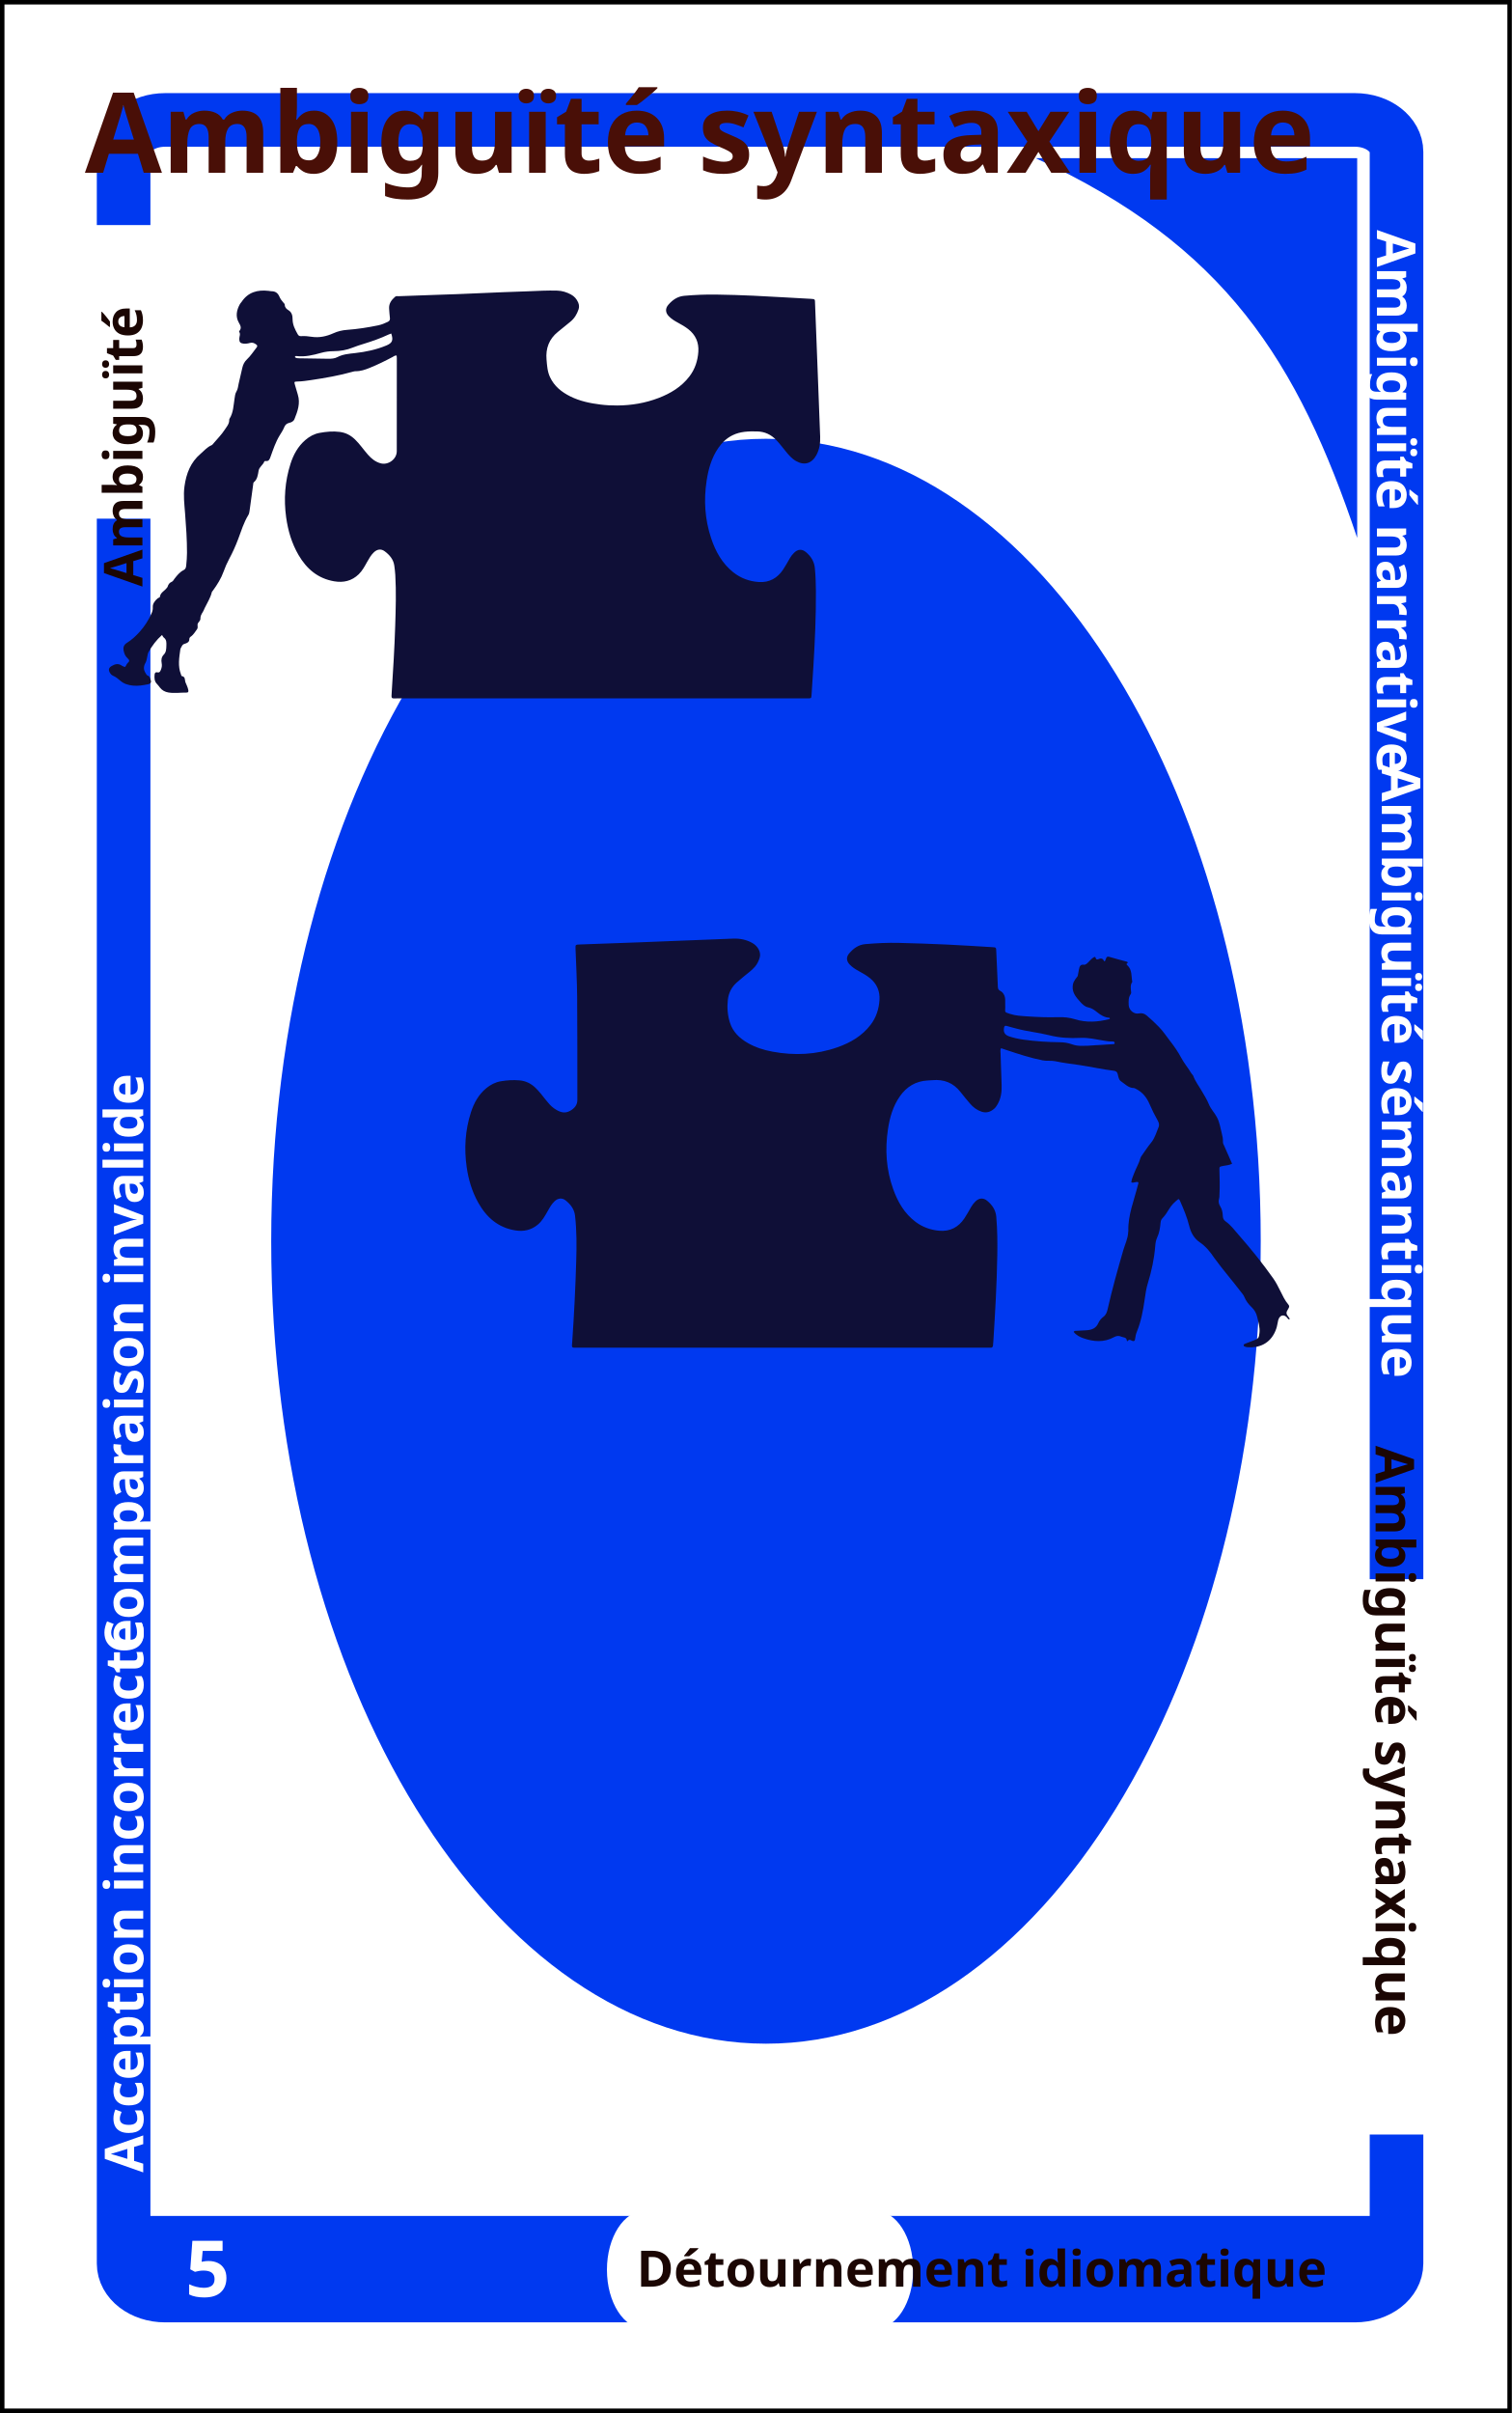
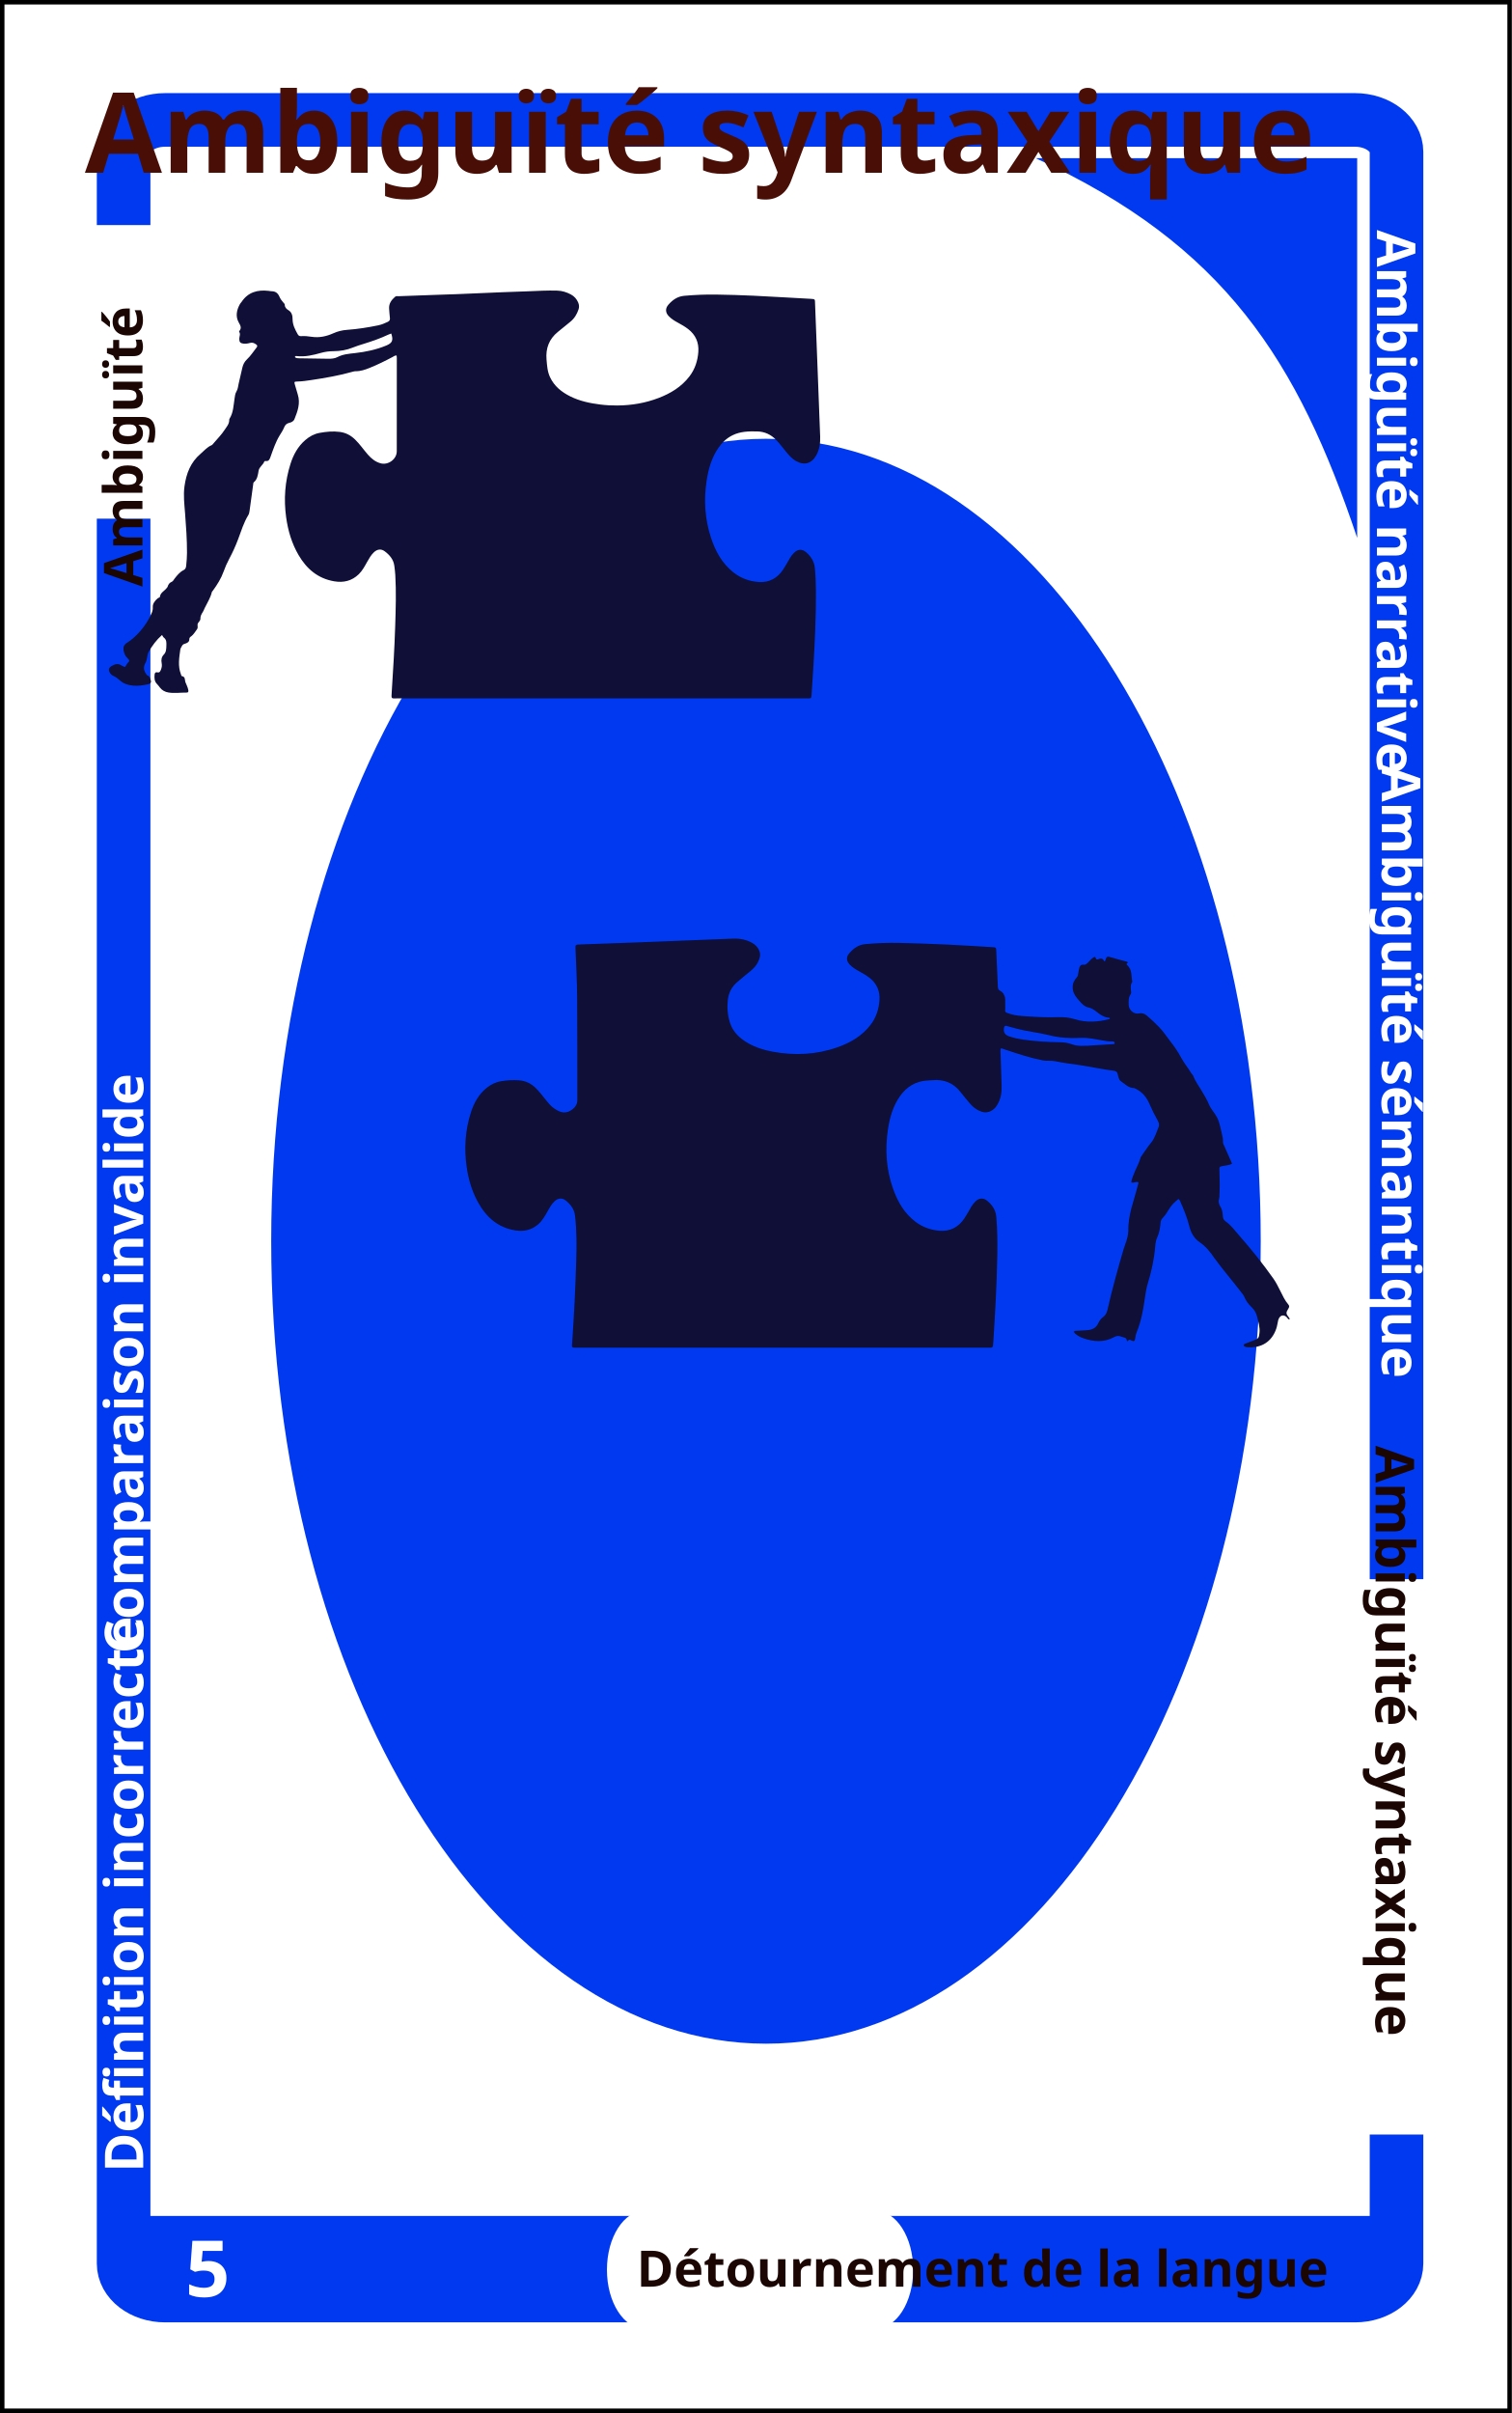
<svg xmlns="http://www.w3.org/2000/svg" height="152.428mm" id="svg6779" version="1.1" viewBox="0 0 338.5 540.1" width="95.532mm">
  <defs id="defs6781" />
  <g id="layer1" transform="translate(-190.75,-64.66936)">
    <rect height="539.1" id="rect4326-0-3-6-4-3-2-61-6-9-9-5-0-7-0-5-8-8-9-4" style="fill:#ffffff;fill-opacity:1;stroke:#000000;stroke-opacity:1" width="337.5" x="191.25" y="65.169" />
    <rect height="486.971" id="rect2985-3-0-7-7-6-9-6-2-0-3-5-4-5-0-77-3-1-3-5-5-4-3-9-7-0-1-8" rx="9.294" ry="7.161" style="fill:#ffffff;fill-opacity:1;stroke:#0039f0;stroke-width:12;stroke-miterlimit:4;stroke-dasharray:none;stroke-dashoffset:0;stroke-opacity:1" width="285.002" x="218.427" y="91.512" />
    <g id="g4435-8" transform="translate(1694.316,1481.214)">
      <ellipse cx="-1332.067" cy="-1138.72" id="oval" rx="110.776" ry="179.613" style="fill:#0039f0;fill-opacity:1;stroke:none;stroke-width:3;stroke-miterlimit:4;stroke-dasharray:none;stroke-opacity:1" />
      <path d="m -1199.695,-1381.147 v 85 c -13.254,-39.476 -29.508,-65.453 -72,-85 z" id="path9668-2-1-0-7-4-7" style="fill:#0039f0;fill-opacity:1;fill-rule:evenodd;stroke:none;stroke-width:1px;stroke-linecap:butt;stroke-linejoin:miter;stroke-opacity:1" />
    </g>
    <rect height="15" id="sfam_3_active" style="fill:#ffffff;fill-opacity:1;stroke:none;stroke-width:5.838;stroke-linecap:round;stroke-linejoin:bevel;stroke-miterlimit:4;stroke-dasharray:none;stroke-dashoffset:0;stroke-opacity:1" transform="rotate(90)" width="65.714" x="115.047" y="-225.571" />
    <text id="sfam_3" style="font-style:normal;font-variant:normal;font-weight:bold;font-stretch:normal;font-size:12px;line-height:0%;font-family:STIX;-inkscape-font-specification:'STIX, Bold';font-variant-ligatures:normal;font-variant-caps:normal;font-variant-numeric:normal;font-feature-settings:normal;text-align:end;letter-spacing:0px;word-spacing:0px;writing-mode:lr-tb;text-anchor:end;fill:#1b0603;fill-opacity:1;stroke:none" transform="rotate(-90)" x="-117.608" xml:space="preserve" y="222.637">
      <tspan id="tspan4214-27-1-2-9-7-6-4-1-1-1-3-9-59-96-1-6-2-1-8-8-2-7-4-5-4-7-3" style="font-style:normal;font-variant:normal;font-weight:bold;font-stretch:normal;font-size:12px;line-height:1.25;font-family:STIX;-inkscape-font-specification:'STIX, Bold';font-variant-ligatures:normal;font-variant-caps:normal;font-variant-numeric:normal;font-feature-settings:normal;text-align:end;writing-mode:lr-tb;text-anchor:end;fill:#1b0603;fill-opacity:1;stroke:none" x="-117.608" y="222.637">Ambiguïté</tspan>
    </text>
    <g id="illustration" transform="translate(186.6066,-39.77101)">
      <g id="707" transform="translate(-1349.837,-124.4032)">
        <path d="m 1617.824,497.223 c -0.828,0.636 -1.585,1.379 -2.119,2.298 -0.42,0.723 -0.886,1.402 -1.458,2.003 -0.272,0.287 -0.379,0.59 -0.413,0.971 -0.103,1.157 -0.273,2.297 -0.778,3.371 -0.282,0.6 -0.369,1.27 -0.423,1.935 -0.226,2.823 -0.824,5.582 -1.654,8.273 -0.366,1.186 -0.528,2.355 -0.701,3.566 -0.351,2.453 -0.79,4.911 -1.736,7.231 -0.228,0.559 -0.356,1.137 -0.427,1.732 -0.047,0.399 -0.263,0.498 -0.625,0.361 -0.338,-0.128 -0.683,-0.479 -1.01,0.037 -0.047,0.074 -0.199,0.013 -0.206,-0.099 -0.057,-0.808 -0.789,-0.663 -1.252,-0.881 -0.544,-0.256 -1.074,-0.185 -1.611,0.11 -2.228,1.225 -4.53,1.055 -6.831,0.262 -0.84,-0.289 -1.643,-0.7 -2.207,-1.429 0.15,-0.299 0.402,-0.236 0.624,-0.248 0.761,-0.043 1.523,-0.073 2.284,-0.125 1.143,-0.078 2.109,-0.429 2.611,-1.595 0.249,-0.579 0.651,-1.051 1.179,-1.445 0.546,-0.408 0.767,-1.048 0.918,-1.715 1.003,-4.43 2.229,-8.802 3.494,-13.163 0.386,-1.332 1.034,-2.593 1.094,-4.014 0.01,-0.099 0.041,-0.198 0.038,-0.296 -0.105,-3.557 1.28,-6.804 2.111,-10.167 0.055,-0.224 0.17,-0.434 0.133,-0.717 -0.495,-0.258 -1.002,0.229 -1.584,0.018 0.075,-0.718 0.379,-1.373 0.631,-2.033 0.436,-1.143 1.082,-2.2 1.41,-3.391 0.052,-0.187 0.16,-0.367 0.273,-0.528 0.707,-0.999 1.377,-2.03 2.149,-2.976 0.844,-1.034 1.155,-2.298 1.661,-3.477 0.195,-0.455 0.06,-0.972 -0.203,-1.433 -0.686,-1.206 -1.3,-2.442 -1.849,-3.724 -0.603,-1.409 -1.545,-2.616 -2.972,-3.339 -0.176,-0.089 -0.364,-0.216 -0.548,-0.22 -1.206,-0.022 -1.958,-0.903 -2.85,-1.502 -0.534,-0.358 -0.586,-1.022 -0.733,-1.59 -0.124,-0.479 -0.349,-0.705 -0.862,-0.769 -2.567,-0.317 -5.094,-0.891 -7.649,-1.272 -1.834,-0.274 -3.675,-0.472 -5.493,-0.867 -0.894,-0.194 -1.844,-0.005 -2.768,-0.185 -2.808,-0.546 -5.511,-1.446 -8.216,-2.347 -0.372,-0.124 -0.744,-0.249 -1.146,-0.384 -0.212,0.408 -0.119,0.775 -0.109,1.119 0.072,2.386 0.16,4.772 0.24,7.158 0.049,1.479 -0.131,2.911 -0.877,4.227 -0.214,0.378 -0.45,0.744 -0.774,1.03 -0.822,0.723 -1.731,1.041 -2.84,0.675 -1.05,-0.346 -1.873,-0.987 -2.575,-1.798 -0.738,-0.852 -1.451,-1.726 -2.146,-2.613 -1.613,-2.059 -3.729,-2.883 -6.302,-2.635 -0.363,0.035 -0.728,0.045 -1.092,0.066 -2.637,0.15 -4.657,1.389 -6.158,3.519 -1.567,2.224 -2.289,4.767 -2.687,7.412 -0.682,4.536 -0.391,9.004 1.158,13.341 1.029,2.882 2.517,5.486 5.027,7.369 1.579,1.185 3.389,1.83 5.335,1.991 2.384,0.197 4.263,-0.778 5.587,-2.763 0.551,-0.826 1.03,-1.701 1.524,-2.564 0.267,-0.466 0.594,-0.881 0.977,-1.25 0.798,-0.769 1.752,-0.843 2.598,-0.143 1.13,0.935 1.918,2.06 2.051,3.606 0.244,2.845 0.27,5.69 0.225,8.543 -0.052,3.316 -0.178,6.628 -0.339,9.939 -0.149,3.079 -0.351,6.156 -0.533,9.234 -0.02,0.331 -0.069,0.66 -0.08,0.991 -0.013,0.401 -0.174,0.617 -0.605,0.585 -0.231,-0.017 -0.464,-7.3e-4 -0.696,-7.3e-4 -30.516,7e-5 -61.033,7.3e-4 -91.549,-0.002 -1.651,-2e-4 -1.471,0.163 -1.361,-1.429 0.413,-5.987 0.713,-11.98 0.887,-17.978 0.098,-3.38 0.123,-6.76 -0.263,-10.132 -0.169,-1.474 -0.983,-2.509 -2.055,-3.386 -0.818,-0.67 -1.744,-0.585 -2.521,0.139 -0.665,0.62 -1.093,1.408 -1.535,2.188 -0.636,1.124 -1.25,2.263 -2.286,3.102 -1.462,1.183 -3.116,1.537 -4.945,1.248 -3.887,-0.616 -6.506,-2.929 -8.357,-6.255 -1.371,-2.464 -2.164,-5.125 -2.562,-7.903 -0.597,-4.162 -0.343,-8.273 0.954,-12.285 0.671,-2.076 1.699,-3.961 3.422,-5.383 0.961,-0.793 2.042,-1.352 3.283,-1.562 1.377,-0.234 2.76,-0.32 4.158,-0.2 1.383,0.119 2.541,0.682 3.54,1.625 0.873,0.824 1.583,1.785 2.329,2.716 0.562,0.701 1.127,1.405 1.867,1.919 1.098,0.762 2.274,1.316 3.603,0.559 0.929,-0.53 1.621,-1.258 1.62,-2.432 -0.01,-7.728 0.018,-15.457 -0.045,-23.185 -0.029,-3.546 -0.237,-7.09 -0.36,-10.634 -0.033,-0.944 -0.026,-0.948 0.963,-0.984 4.307,-0.156 8.614,-0.3 12.921,-0.466 7.12,-0.274 14.24,-0.568 21.36,-0.84 1.514,-0.058 2.971,0.209 4.313,0.958 1.306,0.73 2.026,2.099 1.674,3.295 -0.215,0.731 -0.546,1.418 -1.049,2.014 -0.734,0.871 -1.678,1.498 -2.533,2.228 -0.504,0.43 -1.019,0.848 -1.514,1.287 -1.164,1.032 -1.851,2.319 -2.03,3.87 -0.201,1.737 -0.065,3.462 0.451,5.116 0.655,2.099 2.156,3.529 4.028,4.602 1.718,0.985 3.578,1.569 5.511,1.927 4.919,0.911 9.779,0.692 14.517,-0.968 2.918,-1.022 5.536,-2.533 7.466,-5.059 1.256,-1.645 1.843,-3.537 1.975,-5.538 0.129,-1.946 -0.574,-3.636 -2.148,-4.899 -0.755,-0.606 -1.586,-1.084 -2.432,-1.541 -0.762,-0.412 -1.494,-0.863 -2.094,-1.498 -0.75,-0.793 -0.811,-1.675 -0.105,-2.496 0.95,-1.105 2.046,-1.931 3.6,-2.069 2.514,-0.224 5.03,-0.337 7.549,-0.277 3.546,0.084 7.091,0.206 10.634,0.369 3.444,0.159 6.885,0.388 10.326,0.592 0.775,0.046 0.779,0.058 0.817,0.898 0.117,2.584 0.23,5.169 0.347,7.753 0.021,0.47 -0.018,0.841 0.596,1.159 0.629,0.325 1.032,1.095 1.055,1.914 0.016,0.596 0.017,1.193 0.012,1.789 -0.01,1.103 -0.218,0.987 1.042,1.411 1.245,0.419 2.54,0.472 3.827,0.559 2.316,0.157 4.636,0.258 6.96,0.18 1.296,-0.044 2.566,0.086 3.826,0.478 2.543,0.791 5.107,0.602 7.656,-0.043 0.047,-0.012 0.077,-0.089 0.115,-0.136 -0.028,-0.054 -0.053,-0.154 -0.084,-0.156 -1.076,-0.068 -1.943,-0.58 -2.754,-1.244 -0.611,-0.501 -1.238,-0.939 -2.069,-1.106 -0.674,-0.135 -1.232,-0.662 -1.689,-1.173 -0.875,-0.98 -1.796,-1.963 -1.734,-3.436 0.034,-0.806 0.221,-1.242 1.086,-2.325 0.075,-0.093 0.078,-0.248 0.103,-0.376 0.076,-0.39 0.135,-0.784 0.22,-1.172 0.13,-0.591 0.241,-1.156 1.107,-1.048 0.436,0.054 0.766,-0.344 1.076,-0.648 0.354,-0.348 0.665,-0.746 1.105,-0.995 0.166,-0.094 0.37,-0.22 0.444,0.108 0.096,0.426 0.397,0.412 0.686,0.274 0.603,-0.288 0.995,-0.071 1.225,0.494 0.119,-0.058 0.211,-0.073 0.226,-0.115 0.381,-1.078 0.373,-1.06 1.487,-0.721 0.951,0.29 1.917,0.528 2.875,0.794 0.252,0.07 0.529,0.085 0.73,0.294 -0.086,0.202 -0.535,0.282 -0.135,0.64 1.117,1.001 0.866,2.437 1.113,3.714 -0.527,0.754 -0.31,1.582 -0.248,2.397 0.01,0.12 -0.051,0.266 -0.123,0.368 -0.522,0.735 -0.458,1.58 -0.434,2.403 0.034,1.154 1.173,2.126 2.279,1.896 0.701,-0.146 1.253,0.044 1.75,0.457 0.941,0.782 1.818,1.63 2.682,2.503 0.989,1.001 1.743,2.164 2.589,3.253 0.906,1.166 1.764,2.397 2.462,3.717 0.651,1.231 1.571,2.287 2.274,3.484 0.116,0.198 0.341,0.345 0.416,0.552 0.458,1.254 1.283,2.305 1.938,3.444 0.543,0.945 1.144,1.867 1.544,2.873 0.446,1.124 1.313,1.957 1.859,3.019 0.581,1.129 0.736,2.326 1.041,3.501 0.164,0.633 0.306,1.29 0.269,1.963 -0.019,0.343 0.18,0.632 0.312,0.933 0.571,1.303 1.146,2.604 1.735,3.94 -0.676,0.363 -1.382,0.363 -2.05,0.503 -0.79,0.165 -0.804,0.159 -0.784,0.953 0.045,1.791 0.118,3.581 0.013,5.372 -0.019,0.331 0,0.677 -0.092,0.988 -0.195,0.657 -0.074,1.205 0.293,1.785 0.394,0.622 0.515,1.368 0.543,2.098 0.02,0.515 0.203,0.911 0.6,1.188 1.189,0.829 2.034,1.992 2.967,3.06 2.729,3.123 5.343,6.339 7.735,9.732 0.616,0.873 1.085,1.816 1.559,2.766 0.532,1.065 1.03,2.157 1.817,3.074 0.221,0.257 0.245,0.505 0.056,0.81 -0.648,1.049 -0.63,1.215 0.113,2.152 0.081,0.102 0.184,0.198 0.053,0.386 -0.316,-0.035 -0.419,-0.35 -0.617,-0.535 -0.62,-0.578 -1.29,-0.478 -1.716,0.268 -0.15,0.264 -0.202,0.555 -0.249,0.853 -0.109,0.689 -0.279,1.362 -0.554,2.008 -1.229,2.874 -3.705,3.813 -6.244,3.606 -0.163,-0.013 -0.33,-0.045 -0.483,-0.101 -0.149,-0.054 -0.34,-0.101 -0.368,-0.293 -0.037,-0.254 0.167,-0.324 0.354,-0.395 0.681,-0.26 1.363,-0.516 2.042,-0.782 0.96,-0.377 1.027,-0.6 1.14,-1.605 0.142,-1.259 -0.234,-2.416 -0.507,-3.595 -0.196,-0.852 -0.613,-1.592 -1.267,-2.21 -0.675,-0.638 -1.24,-1.362 -1.599,-2.25 -0.181,-0.449 -0.536,-0.833 -0.836,-1.229 -1.864,-2.458 -3.907,-4.775 -5.719,-7.273 -0.058,-0.081 -0.126,-0.155 -0.181,-0.238 -0.899,-1.35 -1.888,-2.579 -3.269,-3.522 -1.222,-0.835 -1.962,-2.09 -2.329,-3.587 -0.474,-1.933 -1.245,-3.774 -2.047,-5.596 -0.077,-0.175 -0.138,-0.371 -0.387,-0.485 z m -18.64,-34.423 c 0.327,-0.018 0.691,-0.038 1.054,-0.06 0.992,-0.06 1.984,-0.118 2.975,-0.187 0.147,-0.01 0.36,0.008 0.338,-0.239 -0.015,-0.17 -0.095,-0.319 -0.292,-0.343 -0.131,-0.016 -0.264,-0.02 -0.396,-0.016 -0.6,0.018 -1.182,-0.093 -1.772,-0.19 -1.729,-0.284 -3.449,-0.706 -5.216,-0.615 -2.362,0.121 -4.683,-0.009 -6.993,-0.594 -2.404,-0.609 -4.895,-0.824 -7.294,-1.48 -0.734,-0.201 -1.476,-0.376 -2.204,-0.596 -0.399,-0.121 -0.528,0.028 -0.6,0.396 -0.185,0.957 0.142,1.596 1.11,1.926 1.034,0.352 2.103,0.583 3.187,0.736 2.725,0.385 5.465,0.561 8.216,0.587 0.932,0.009 1.844,0.159 2.727,0.475 0.66,0.237 1.344,0.336 2.047,0.337 1.028,10e-4 2.053,-0.032 3.113,-0.138 z" id="path15400" style="fill:#0f0f37;fill-opacity:1" />
        <path d="m 1442.777,308.418 c -0.429,-0.028 -0.651,0.201 -0.905,0.336 -1.67,0.886 -3.365,1.722 -5.119,2.429 -1.016,0.41 -2.049,0.771 -3.172,0.751 -0.194,-0.004 -0.395,0.048 -0.584,0.101 -3.065,0.869 -6.196,1.407 -9.34,1.878 -1.016,0.152 -2.032,0.302 -3.063,0.328 -0.776,0.019 -0.777,0.041 -0.551,0.826 0.202,0.7 0.398,1.402 0.615,2.098 0.605,1.947 -0.03,3.723 -0.749,5.486 -0.209,0.511 -0.677,0.727 -1.168,0.84 -0.577,0.133 -0.925,0.467 -1.135,1 -0.257,0.651 -0.654,1.227 -1.016,1.821 -0.906,1.483 -1.44,3.127 -2.026,4.746 -0.199,0.549 -0.362,1.1 -1.135,0.97 -0.083,-0.014 -0.244,0.037 -0.263,0.094 -0.266,0.793 -1.131,1.19 -1.288,2.087 -0.162,0.926 -0.252,1.922 -1.087,2.593 -0.101,0.081 -0.101,0.304 -0.123,0.464 -0.273,1.967 -0.542,3.935 -0.809,5.904 -0.045,0.332 -0.103,0.666 -0.276,0.95 -1.026,1.686 -1.598,3.563 -2.28,5.393 -0.569,1.524 -1.24,2.996 -2.01,4.431 -0.484,0.902 -0.9,1.852 -1.243,2.817 -0.561,1.579 -1.444,2.963 -2.416,4.303 -0.078,0.107 -0.2,0.204 -0.227,0.323 -0.301,1.294 -1.039,2.388 -1.601,3.563 -0.141,0.296 -0.237,0.61 -0.422,0.892 -0.291,0.442 -0.554,0.911 -0.534,1.466 0.018,0.53 -0.499,0.781 -0.615,1.174 -0.103,0.352 0.15,0.778 -0.142,1.2 -0.343,0.495 -0.808,1.21 -1.245,1.539 -0.262,0.197 -0.5,0.318 -0.486,0.753 0.018,0.578 -0.549,0.836 -0.978,0.951 -0.384,0.103 -0.563,0.28 -0.709,0.582 -0.115,0.238 -0.288,0.472 -0.323,0.723 -0.254,1.836 -0.576,3.678 0.126,5.493 0.059,0.153 0.105,0.424 0.189,0.437 0.89,0.141 0.637,0.922 0.856,1.442 0.227,0.539 0.485,1.054 0.608,1.64 0.081,0.389 0.027,0.627 -0.355,0.622 -1.358,-0.015 -2.72,0.202 -4.073,-0.017 -0.774,-0.125 -1.441,-0.483 -1.931,-1.123 -0.202,-0.263 -0.395,-0.537 -0.629,-0.77 -0.61,-0.608 -0.623,-1.354 -0.548,-2.131 0.035,-0.364 0.228,-0.578 0.586,-0.493 0.549,0.131 0.68,-0.218 0.836,-0.606 0.19,-0.472 0.263,-0.931 0.162,-1.448 -0.137,-0.701 -0.065,-1.367 0.494,-1.934 0.525,-0.533 0.535,-1.264 0.557,-1.963 0.02,-0.662 0.075,-1.334 -0.557,-1.814 -0.173,-0.131 -0.264,-0.372 -0.415,-0.597 -1.255,1.106 -2.213,2.408 -3.02,3.824 -0.159,0.278 -0.187,0.632 -0.272,0.951 -0.127,0.48 -0.153,1.017 -0.395,1.429 -0.484,0.826 -0.496,1.57 0.024,2.366 0.128,0.196 0.21,0.434 0.439,0.505 0.374,0.116 0.462,0.411 0.594,0.725 0.315,0.748 0.2,1.101 -0.59,1.254 -1.072,0.208 -2.157,0.392 -3.26,0.283 -1.074,-0.106 -2.073,-0.389 -2.909,-1.139 -0.466,-0.418 -0.966,-0.808 -1.555,-1.062 -0.346,-0.149 -0.594,-0.421 -0.77,-0.751 -0.329,-0.619 -0.197,-1.054 0.397,-1.413 0.753,-0.456 1.505,-0.676 2.31,-0.11 0.186,0.131 0.418,0.198 0.66,0.308 0.33,-0.167 0.333,-0.589 0.605,-0.838 0.511,-0.466 0.517,-0.672 0.01,-1.135 -0.501,-0.458 -0.717,-1.002 -0.852,-1.633 -0.165,-0.772 0.023,-1.363 0.711,-1.791 1.106,-0.687 2.04,-1.557 2.912,-2.533 1.099,-1.23 1.959,-2.583 2.614,-4.081 0.191,-0.437 0.312,-0.843 0.279,-1.385 -0.048,-0.786 0.497,-1.473 1.127,-2 0.148,-0.124 0.445,-0.112 0.47,-0.327 0.11,-0.927 0.968,-1.259 1.457,-1.881 0.102,-0.129 0.236,-0.235 0.279,-0.399 0.135,-0.511 0.428,-0.866 0.927,-1.077 0.279,-0.118 0.399,-0.423 0.582,-0.657 0.587,-0.755 1.188,-1.523 2.065,-1.958 0.486,-0.241 0.536,-0.662 0.578,-1.071 0.094,-0.923 0.17,-1.852 0.173,-2.778 0.01,-2.953 -0.201,-5.898 -0.428,-8.841 -0.155,-2.014 -0.414,-4.019 -0.134,-6.051 0.394,-2.85 1.355,-5.387 3.62,-7.302 0.781,-0.66 1.432,-1.474 2.413,-1.889 0.226,-0.096 0.395,-0.347 0.566,-0.548 0.814,-0.957 1.716,-1.859 2.391,-2.907 0.422,-0.655 1.033,-1.291 1.026,-2.178 0,-0.097 0.01,-0.212 0.053,-0.289 0.888,-1.382 0.897,-2.988 1.141,-4.529 0.088,-0.557 0.122,-1.095 0.434,-1.603 0.332,-0.541 0.353,-1.201 0.501,-1.81 0.282,-1.159 0.548,-2.322 0.808,-3.486 0.163,-0.733 0.484,-1.369 1.037,-1.885 0.831,-0.775 1.431,-1.737 2.13,-2.619 0.238,-0.301 0.248,-0.487 -0.078,-0.72 -0.424,-0.303 -0.832,-0.492 -1.382,-0.334 -0.473,0.136 -0.974,0.213 -1.476,0.151 -0.69,-0.086 -0.911,-0.347 -0.917,-1.049 -0.01,-0.534 0.359,-1.076 -0.035,-1.605 -0.022,-0.03 0.02,-0.133 0.058,-0.179 0.555,-0.67 0.257,-1.203 -0.125,-1.87 -0.797,-1.393 -0.486,-2.811 0.251,-4.156 0.094,-0.172 0.253,-0.308 0.363,-0.473 1.46,-2.198 3.587,-2.761 6.06,-2.474 0.23,0.027 0.46,0.084 0.69,0.085 0.874,0.004 1.409,0.449 1.737,1.232 0.192,0.46 0.497,0.86 0.821,1.24 0.15,0.176 0.36,0.33 0.367,0.575 0.017,0.61 0.381,0.92 0.864,1.223 0.713,0.448 0.887,1.204 0.886,1.996 0,1.244 0.555,2.292 1.133,3.336 0.168,0.303 0.377,0.479 0.775,0.448 0.795,-0.061 1.59,0.025 2.378,0.145 1.699,0.26 3.317,-0.102 4.842,-0.79 0.993,-0.448 2.004,-0.685 3.064,-0.762 2.352,-0.171 4.674,-0.535 6.981,-1.014 0.753,-0.156 1.452,-0.447 2.142,-0.78 0.388,-0.188 0.528,-0.437 0.477,-0.862 -0.083,-0.691 -0.129,-1.386 -0.18,-2.08 -0.084,-1.151 0.529,-1.961 1.335,-2.666 0.249,-0.218 0.574,-0.123 0.863,-0.134 2.749,-0.107 5.499,-0.198 8.249,-0.298 3.147,-0.114 6.295,-0.192 9.439,-0.36 3.74,-0.2 7.483,-0.285 11.224,-0.439 2.183,-0.09 4.366,-0.214 6.552,-0.149 1.077,0.032 2.083,0.347 3.035,0.855 0.766,0.409 1.298,1.011 1.635,1.803 0.217,0.51 0.256,1.023 0.079,1.551 -0.365,1.092 -0.941,2.04 -1.85,2.771 -0.929,0.748 -1.85,1.508 -2.777,2.259 -1.966,1.591 -2.751,3.684 -2.54,6.157 0.115,1.347 0.188,2.705 0.784,3.973 0.953,2.029 2.579,3.325 4.52,4.296 2.134,1.068 4.433,1.54 6.778,1.834 1.251,0.157 2.505,0.219 3.767,0.211 3.181,-0.022 6.275,-0.542 9.24,-1.679 2.693,-1.033 5.115,-2.487 6.915,-4.838 1.258,-1.644 1.851,-3.525 1.988,-5.53 0.139,-2.036 -0.606,-3.762 -2.261,-5.045 -0.712,-0.551 -1.485,-0.998 -2.273,-1.423 -0.762,-0.411 -1.497,-0.856 -2.101,-1.488 -0.763,-0.798 -0.795,-1.742 -0.055,-2.578 0.948,-1.069 2.037,-1.841 3.547,-1.973 2.381,-0.207 4.764,-0.311 7.15,-0.274 2.784,0.044 5.568,0.123 8.349,0.255 4.271,0.203 8.538,0.473 12.808,0.697 1.04,0.055 0.935,0.121 0.969,1.04 0.19,5.232 0.403,10.464 0.606,15.695 0.182,4.703 0.366,9.406 0.537,14.11 0.052,1.444 -0.148,2.842 -0.851,4.137 -1.035,1.907 -2.721,2.393 -4.599,1.302 -0.936,-0.544 -1.62,-1.359 -2.29,-2.185 -0.689,-0.849 -1.35,-1.719 -2.11,-2.511 -1.163,-1.213 -2.568,-1.863 -4.236,-1.905 -1.894,-0.048 -3.778,-0.011 -5.539,0.859 -1.317,0.65 -2.334,1.622 -3.157,2.812 -1.527,2.208 -2.234,4.718 -2.636,7.328 -0.672,4.364 -0.4,8.67 0.995,12.867 0.986,2.967 2.454,5.658 4.958,7.654 1.686,1.344 3.647,2.058 5.771,2.188 2.301,0.141 4.114,-0.863 5.39,-2.777 0.551,-0.826 1.03,-1.701 1.524,-2.564 0.25,-0.437 0.558,-0.824 0.91,-1.176 0.872,-0.875 1.809,-0.934 2.738,-0.136 1.09,0.938 1.808,2.068 1.948,3.563 0.158,1.687 0.22,3.374 0.232,5.064 0.039,5.672 -0.233,11.334 -0.57,16.993 -0.126,2.118 -0.264,4.234 -0.411,6.351 -0.049,0.698 -0.069,0.7 -0.749,0.723 -0.265,0.009 -0.531,0.002 -0.796,0.002 -30.349,5e-5 -60.699,10e-4 -91.048,-0.004 -1.585,-2.9e-4 -1.507,0.256 -1.394,-1.497 0.314,-4.896 0.617,-9.792 0.771,-14.696 0.119,-3.81 0.247,-7.622 0.021,-11.433 -0.041,-0.694 -0.127,-1.386 -0.221,-2.075 -0.195,-1.415 -1.065,-2.41 -2.147,-3.219 -0.812,-0.607 -1.683,-0.482 -2.437,0.237 -0.631,0.603 -1.056,1.354 -1.48,2.107 -0.553,0.982 -1.073,1.99 -1.893,2.788 -1.55,1.507 -3.414,1.944 -5.505,1.586 -3.638,-0.622 -6.16,-2.766 -7.969,-5.864 -1.527,-2.615 -2.37,-5.466 -2.784,-8.445 -0.565,-4.063 -0.276,-8.072 0.973,-11.986 0.653,-2.047 1.663,-3.901 3.327,-5.331 0.921,-0.791 1.962,-1.369 3.162,-1.589 1.502,-0.275 3.011,-0.423 4.548,-0.223 1.344,0.175 2.448,0.76 3.407,1.687 1.078,1.042 1.91,2.291 2.896,3.41 0.781,0.886 1.667,1.608 2.835,1.93 1.702,0.469 3.616,-0.923 3.619,-2.691 0.013,-6.965 0.01,-13.931 0.01,-20.896 0,-0.163 -0.024,-0.326 -0.041,-0.544 z m -1.2,-4.924 c -0.241,0.09 -0.43,0.146 -0.606,0.229 -1.801,0.849 -3.672,1.505 -5.573,2.089 -0.822,0.252 -1.646,0.51 -2.442,0.832 -1.374,0.556 -2.801,0.795 -4.268,0.802 -0.969,0.004 -1.913,0.122 -2.843,0.385 -1.79,0.506 -3.589,0.942 -5.475,0.708 -0.166,-0.021 -0.334,0.013 -0.362,0.242 0.288,0.273 0.666,0.255 1.021,0.263 2.152,0.043 4.305,0.08 6.458,0.1 0.697,0.007 1.409,-0.04 2.036,-0.368 1.241,-0.649 2.596,-0.752 3.943,-0.901 2.412,-0.267 4.768,-0.765 7.016,-1.701 1.347,-0.56 1.604,-1.171 1.096,-2.679 z" id="path15402" style="fill:#0f0f37;fill-opacity:1" />
      </g>
    </g>
    <g id="g19999">
      <rect height="17.763" id="rect5818-6-6-9-3-0" style="fill:#0039f0;fill-opacity:1;stroke:none;stroke-width:0.914;stroke-linecap:round;stroke-linejoin:bevel;stroke-miterlimit:4;stroke-dasharray:none;stroke-dashoffset:0;stroke-opacity:1" width="278.215" x="221.82" y="560.663" />
      <text id="fam_num" style="font-style:normal;font-weight:normal;line-height:0%;font-family:sans-serif;letter-spacing:0px;word-spacing:0px;fill:#000000;fill-opacity:1;stroke:none" x="232.243" xml:space="preserve" y="578.733">
        <tspan id="tspan5667-04-4-6-18-8-8-0-0-1-5-7-0-9-2-1-9-1-5-0" style="font-style:normal;font-variant:normal;font-weight:bold;font-stretch:normal;font-size:17.5px;line-height:1.25;font-family:STIX;-inkscape-font-specification:'STIX Bold';fill:#ffffff" x="232.243" y="578.733">5</tspan>
      </text>
      <rect height="15" id="ssfam_1_active" style="fill:#ffffff;fill-opacity:1;stroke:none;stroke-width:5.838;stroke-linecap:round;stroke-linejoin:bevel;stroke-miterlimit:4;stroke-dasharray:none;stroke-dashoffset:0;stroke-opacity:1" transform="rotate(90)" width="124.303" x="418.137" y="-510.97" />
      <text id="sfam_2" style="font-style:normal;font-variant:normal;font-weight:bold;font-stretch:normal;font-size:12px;line-height:0%;font-family:STIX;-inkscape-font-specification:'STIX, Bold';font-variant-ligatures:normal;font-variant-caps:normal;font-variant-numeric:normal;font-feature-settings:normal;text-align:center;letter-spacing:0px;word-spacing:0px;writing-mode:lr-tb;text-anchor:middle;fill:#ffffff;fill-opacity:1;stroke:none" transform="rotate(-90)" x="-358.956" xml:space="preserve" y="222.816">
        <tspan id="tspan4214-27-1-2-9-7-6-4-1-1-1-9-8-7-7-0-88-0-1-6-8-0-3-2" style="font-style:normal;font-variant:normal;font-weight:bold;font-stretch:normal;font-size:12px;line-height:1.25;font-family:STIX;-inkscape-font-specification:'STIX, Bold';font-variant-ligatures:normal;font-variant-caps:normal;font-variant-numeric:normal;font-feature-settings:normal;text-align:center;writing-mode:lr-tb;text-anchor:middle" x="-358.956" y="222.816">Comparaison invalide</tspan>
      </text>
      <text id="ssfam_3" style="font-style:normal;font-variant:normal;font-weight:bold;font-stretch:normal;font-size:12px;line-height:0%;font-family:STIX;-inkscape-font-specification:'STIX, Bold';font-variant-ligatures:normal;font-variant-caps:normal;font-variant-numeric:normal;font-feature-settings:normal;text-align:start;letter-spacing:0px;word-spacing:0px;writing-mode:lr-tb;text-anchor:start;fill:#500000;fill-opacity:1;stroke:none" transform="rotate(90)" x="116.146" xml:space="preserve" y="-499.042">
        <rect height="23.571" id="rect13148-3-36-1-5-8-4" rx="12.182" ry="9.778" style="fill:#ffffff;fill-opacity:1;stroke:none;stroke-width:5.838;stroke-linecap:round;stroke-linejoin:bevel;stroke-miterlimit:4;stroke-dasharray:none;stroke-dashoffset:0;stroke-opacity:1" width="143.571" x="289.142" y="83.512" />
        <tspan id="tspan4214-27-1-2-9-7-6-4-1-1-1-3-9-59-96-1-318-6-04-1-7-5-8-9-0-1-9" style="font-style:normal;font-variant:normal;font-weight:bold;font-stretch:normal;font-size:12px;line-height:1.25;font-family:STIX;-inkscape-font-specification:'STIX, Bold';font-variant-ligatures:normal;font-variant-caps:normal;font-variant-numeric:normal;font-feature-settings:normal;text-align:start;writing-mode:lr-tb;text-anchor:start;fill:#ffffff;fill-opacity:1;stroke:none" x="116.146" y="-499.042">Ambiguïté narrative</tspan>
      </text>
      <rect height="26.429" id="rect13148-3-3-2-4-1-4-5" rx="8.471" ry="15" style="fill:#ffffff;fill-opacity:1;stroke:none;stroke-width:5.838;stroke-linecap:round;stroke-linejoin:bevel;stroke-miterlimit:4;stroke-dasharray:none;stroke-dashoffset:0;stroke-opacity:1" width="68.571" x="326.642" y="559.498" />
      <text id="ssfam_2" style="font-style:normal;font-variant:normal;font-weight:bold;font-stretch:normal;font-size:12px;line-height:0%;font-family:STIX;-inkscape-font-specification:'STIX, Bold';font-variant-ligatures:normal;font-variant-caps:normal;font-variant-numeric:normal;font-feature-settings:normal;text-align:center;letter-spacing:0px;word-spacing:0px;writing-mode:lr-tb;text-anchor:middle;fill:#ffffff;fill-opacity:1;stroke:none" transform="rotate(90)" x="315.409" xml:space="preserve" y="-500.142">
        <tspan id="tspan4214-27-1-2-9-7-6-4-1-1-1-9-41-5-8-6-2-8-2-8-38-3-6" style="font-style:normal;font-variant:normal;font-weight:bold;font-stretch:normal;font-size:12px;line-height:1.25;font-family:STIX;-inkscape-font-specification:'STIX, Bold';font-variant-ligatures:normal;font-variant-caps:normal;font-variant-numeric:normal;font-feature-settings:normal;text-align:center;writing-mode:lr-tb;text-anchor:middle" x="315.409" y="-500.142">Ambiguïté sémantique</tspan>
      </text>
      <text id="ssfam_1" style="font-style:normal;font-variant:normal;font-weight:bold;font-stretch:normal;font-size:12px;line-height:0%;font-family:STIX;-inkscape-font-specification:'STIX, Bold';font-variant-ligatures:normal;font-variant-caps:normal;font-variant-numeric:normal;font-feature-settings:normal;text-align:end;letter-spacing:0px;word-spacing:0px;writing-mode:lr-tb;text-anchor:end;fill:#1b0603;fill-opacity:1;stroke:none" transform="rotate(90)" x="542.286" xml:space="preserve" y="-498.742">
        <tspan id="tspan4214-27-1-2-9-7-6-4-1-1-1-85-85-5-76-3-4-8-7-5-1-0-2" style="font-style:normal;font-variant:normal;font-weight:bold;font-stretch:normal;font-size:12px;line-height:1.25;font-family:STIX;-inkscape-font-specification:'STIX, Bold';font-variant-ligatures:normal;font-variant-caps:normal;font-variant-numeric:normal;font-feature-settings:normal;text-align:end;writing-mode:lr-tb;text-anchor:end;fill:#1b0603;fill-opacity:1" x="542.286" y="-498.742">Ambiguïté syntaxique</tspan>
      </text>
      <text id="text" style="font-style:normal;font-variant:normal;font-weight:bold;font-stretch:normal;line-height:0%;font-family:STIX;-inkscape-font-specification:'STIX Bold';text-align:end;letter-spacing:0px;word-spacing:0px;text-anchor:end;fill:#490f07;fill-opacity:1;stroke:none" x="361.488" xml:space="preserve" y="103.337">
        <tspan id="tspan7135" style="font-style:normal;font-variant:normal;font-weight:bold;font-stretch:normal;font-size:25px;line-height:100%;font-family:STIX;-inkscape-font-specification:'STIX Bold';text-align:center;text-anchor:middle;fill:#490f07;fill-opacity:1" x="361.488" y="103.337">Ambiguïté syntaxique</tspan>
        <tspan id="tspan5338" style="font-style:normal;font-variant:normal;font-weight:bold;font-stretch:normal;font-size:25px;line-height:100%;font-family:STIX;-inkscape-font-specification:'STIX Bold';text-align:center;text-anchor:middle;fill:#490f07;fill-opacity:1" x="361.488" y="128.337" />
      </text>
      <text id="sfam_1" style="font-style:normal;font-variant:normal;font-weight:bold;font-stretch:normal;font-size:12px;line-height:0%;font-family:STIX;-inkscape-font-specification:'STIX, Bold';font-variant-ligatures:normal;font-variant-caps:normal;font-variant-numeric:normal;font-feature-settings:normal;text-align:start;letter-spacing:0px;word-spacing:0px;writing-mode:lr-tb;text-anchor:start;fill:#ffffff;fill-opacity:1;stroke:none" transform="rotate(-90)" x="-550.918" xml:space="preserve" y="222.816">
-         <tspan id="tspan4214-27-1-2-9-7-6-4-1-1-1-85-8-3-3-2-9-0-8-7-9-6-4-0" style="font-style:normal;font-variant:normal;font-weight:bold;font-stretch:normal;font-size:12px;line-height:1.25;font-family:STIX;-inkscape-font-specification:'STIX, Bold';font-variant-ligatures:normal;font-variant-caps:normal;font-variant-numeric:normal;font-feature-settings:normal;text-align:start;writing-mode:lr-tb;text-anchor:start" x="-550.918" y="222.816">Acception incorrecte</tspan>
+         <tspan id="tspan4214-27-1-2-9-7-6-4-1-1-1-85-8-3-3-2-9-0-8-7-9-6-4-0" style="font-style:normal;font-variant:normal;font-weight:bold;font-stretch:normal;font-size:12px;line-height:1.25;font-family:STIX;-inkscape-font-specification:'STIX, Bold';font-variant-ligatures:normal;font-variant-caps:normal;font-variant-numeric:normal;font-feature-settings:normal;text-align:start;writing-mode:lr-tb;text-anchor:start" x="-550.918" y="222.816">Définition incorrecte</tspan>
      </text>
      <text id="text4212-1-29-1-2-8-9-0-9-67-9-6-3-5-23-0-1-7-3-2-3-4-7-8-8-8-4" style="font-style:normal;font-variant:normal;font-weight:bold;font-stretch:normal;line-height:0%;font-family:'Liberation Serif';-inkscape-font-specification:'Liberation Serif Bold';letter-spacing:0px;word-spacing:0px;fill:#1b0603;fill-opacity:1;stroke:none" x="333.282" xml:space="preserve" y="576.493">
        <tspan id="tspan3846" style="font-style:normal;font-variant:normal;font-weight:bold;font-stretch:normal;font-size:11.25px;line-height:1.25;font-family:STIX;-inkscape-font-specification:'STIX Bold';fill:#1b0603;fill-opacity:1" x="333.282" y="576.493">Détournement
- idiomatique</tspan>
+ de la langue</tspan>
      </text>
      <flowRoot id="desc" style="font-style:normal;font-variant:normal;font-weight:bold;font-stretch:normal;line-height:0.01%;font-family:STIX;-inkscape-font-specification:'STIX Bold';text-align:center;letter-spacing:0px;word-spacing:0px;text-anchor:middle;fill:#1b0603;fill-opacity:1;stroke:none" transform="translate(352.7261,998.0622)" xml:space="preserve">
        <flowRegion id="flowRegion5390-2-2-5-6-3-9-94-3-6-8-8-5-1-8-5-4-6-9-15-2">
          <rect height="77.284" id="rect5392-7-0-4-8-6-2-8-5-84-3-3-4-2-2-3-3-0-1-9-8" style="font-style:normal;font-variant:normal;font-weight:bold;font-stretch:normal;font-size:15px;line-height:100%;font-family:stix;-inkscape-font-specification:'stix bold';text-align:center;text-anchor:middle;fill:#0039f0;fill-opacity:1" width="264.064" x="-123.227" y="-557.274" />
        </flowRegion>
        <flowPara id="flowPara5394-0-2-4-9-0-06-12-6-8-2-1-8-0-3-8-0-7-0-8-9" style="font-style:normal;font-variant:normal;font-weight:bold;font-stretch:normal;font-size:15px;line-height:100%;font-family:STIX;-inkscape-font-specification:'STIX Bold';text-align:center;text-anchor:middle;fill:#1b0603;fill-opacity:1">La construction de votre phrase la rend équivoque.</flowPara>
      </flowRoot>
      <flowRoot id="example" style="font-style:normal;font-variant:normal;font-weight:bold;font-stretch:normal;line-height:0.01%;font-family:STIX;-inkscape-font-specification:'STIX Bold';text-align:center;letter-spacing:0px;word-spacing:0px;text-anchor:middle;fill:#1b0603;fill-opacity:1;stroke:none" transform="translate(228.452,510.3801)" xml:space="preserve">
        <flowRegion id="flowRegion5390-2-2-5-6-3-9-94-3-17-8-6-9-1-6-0-9-6-1-59-1-8">
          <rect height="49.598" id="rect5392-7-0-4-8-6-2-8-5-7-1-2-6-5-5-9-91-21-0-4-0-0" style="font-style:normal;font-variant:normal;font-weight:bold;font-stretch:normal;font-size:15px;line-height:100%;font-family:stix;-inkscape-font-specification:'stix bold';text-align:center;text-anchor:middle;fill:#0039f0;fill-opacity:1;stroke-width:0.587" width="267.68" x="0" y="0" />
        </flowRegion>
        <flowPara id="flowPara5394-0-2-4-9-0-06-12-6-9-2-2-4-4-0-4-4-2-1-8-30-2" style="font-style:italic;font-variant:normal;font-weight:bold;font-stretch:normal;font-size:12.5px;line-height:100%;font-family:STIX;-inkscape-font-specification:'STIX Bold Italic';text-align:center;text-anchor:middle;fill:#1b0603;fill-opacity:1">Je préfère le poulet aux olives.</flowPara>
      </flowRoot>
    </g>
  </g>
</svg>
